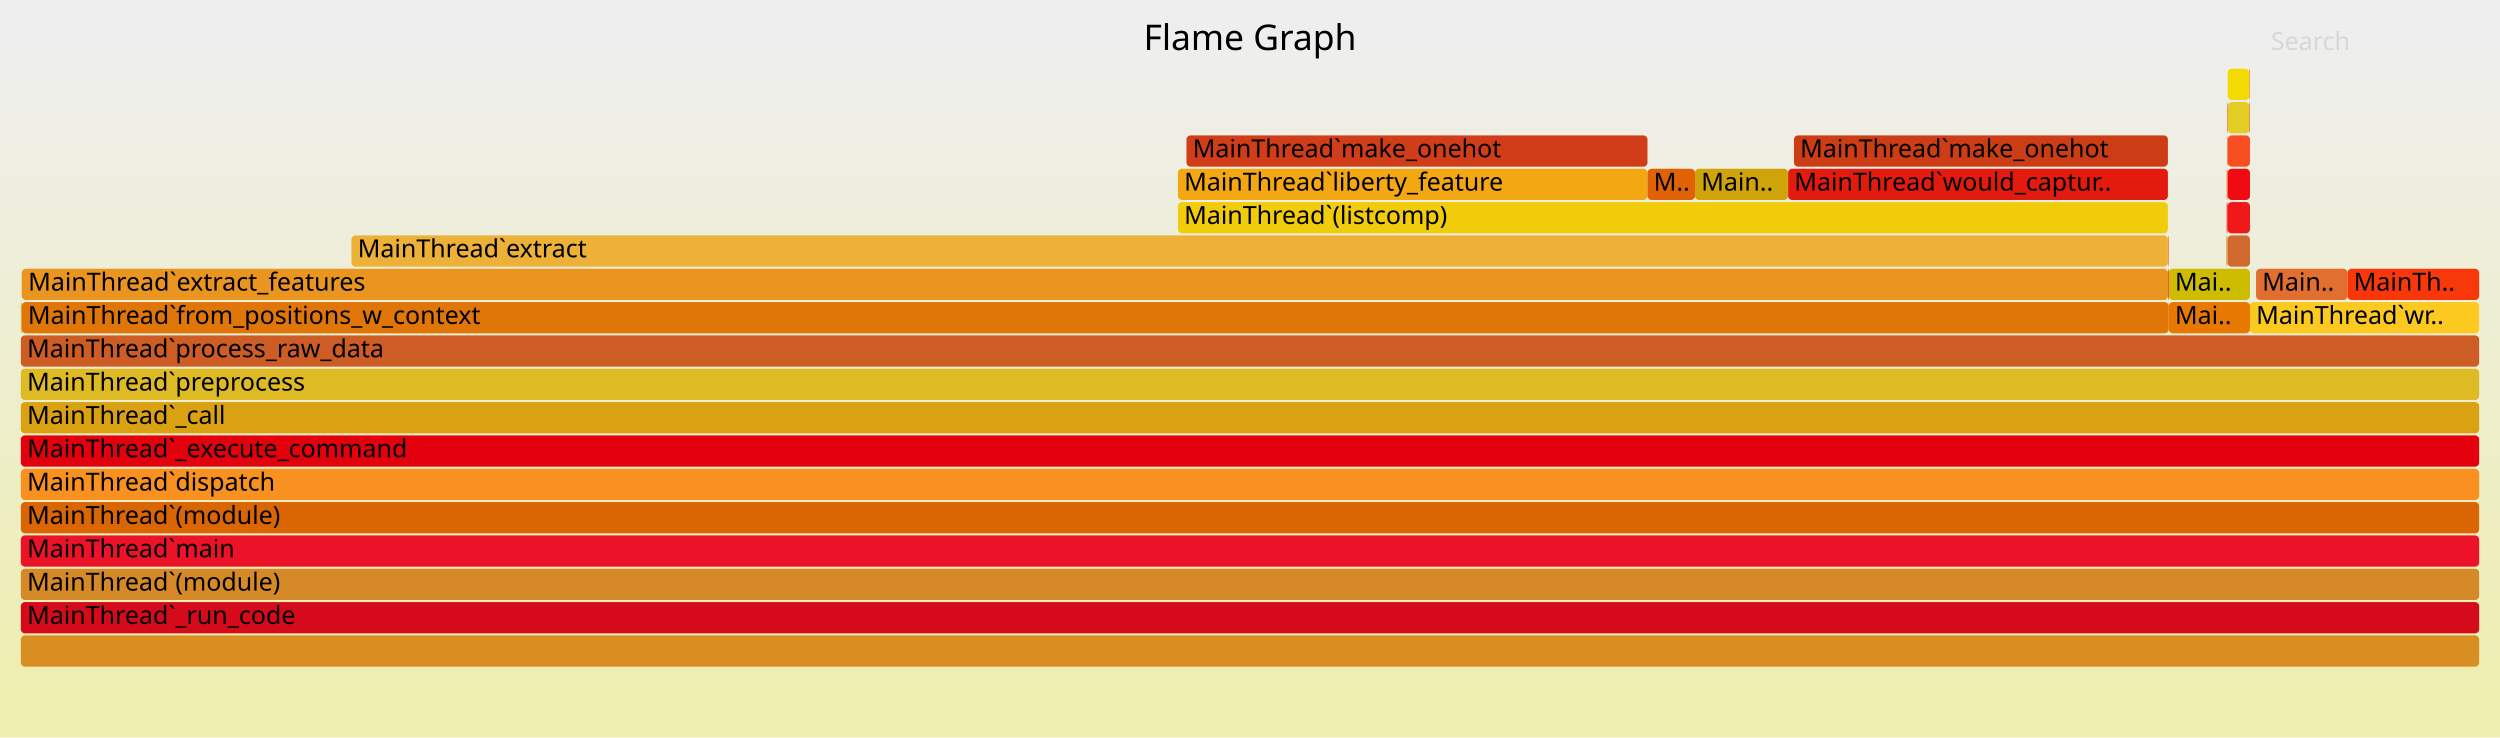
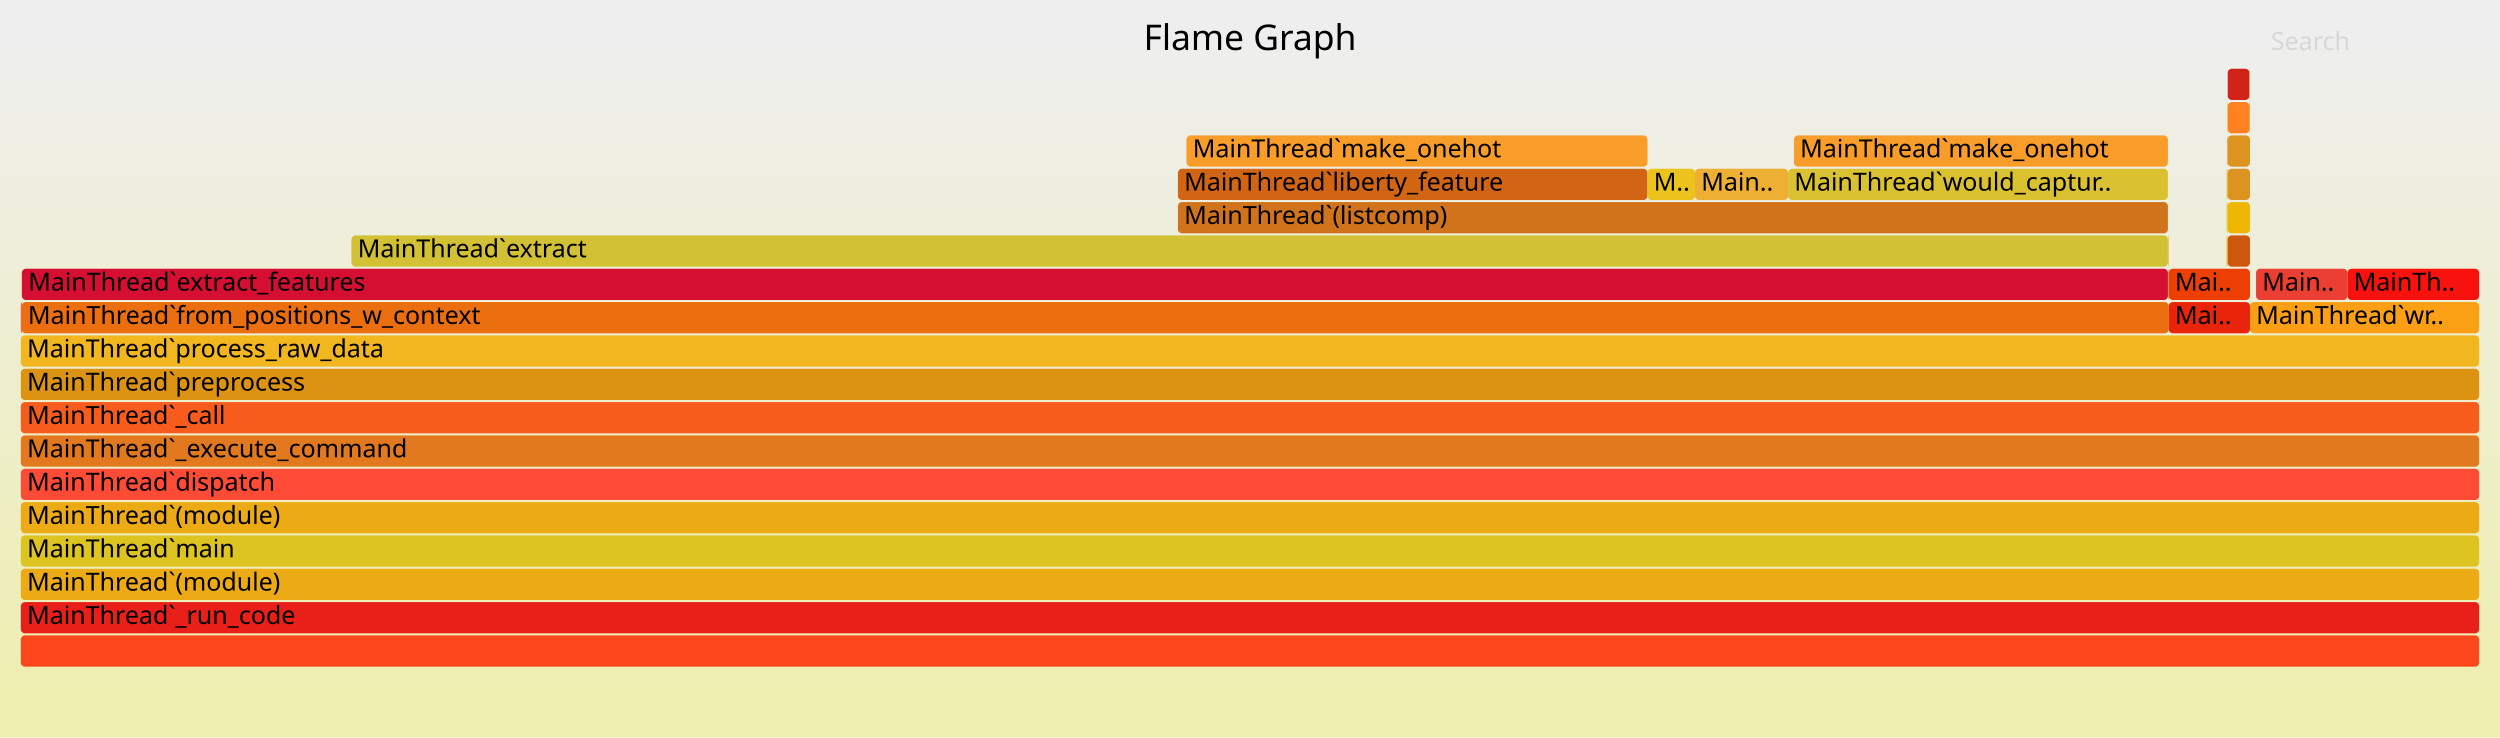
<svg xmlns="http://www.w3.org/2000/svg" version="1.1" width="1200" height="354" viewBox="0 0 1200 354">
  <defs>
    <linearGradient id="background" y1="0" y2="1" x1="0" x2="0">
      <stop stop-color="#eeeeee" offset="5%" />
      <stop stop-color="#eeeeb0" offset="95%" />
    </linearGradient>
  </defs>
  <style type="text/css">
	.func_g:hover { stroke:black; stroke-width:0.5; cursor:pointer; }
</style>
  <rect x="0.0" y="0" width="1200.0" height="354.0" fill="url(#background)" />
  <text text-anchor="middle" x="600.00" y="24" font-size="17" font-family="Verdana" fill="rgb(0,0,0)">Flame Graph</text>
  <text text-anchor="" x="10.00" y="337" font-size="12" font-family="Verdana" fill="rgb(0,0,0)" id="details"> </text>
  <text text-anchor="" x="10.00" y="24" font-size="12" font-family="Verdana" fill="rgb(0,0,0)" id="unzoom" style="opacity:0.0;cursor:pointer">Reset Zoom</text>
  <text text-anchor="" x="1090.00" y="24" font-size="12" font-family="Verdana" fill="rgb(0,0,0)" id="search" style="opacity:0.1;cursor:pointer">Search</text>
  <text text-anchor="" x="1090.00" y="337" font-size="12" font-family="Verdana" fill="rgb(0,0,0)" id="matched"> </text>
  <g class="func_g">
-     <rect x="1041.0" y="129" width="39.0" height="15.0" fill="rgb(205,188,2)" rx="2" ry="2" />
+     <rect x="1069.2" y="113" width="10.8" height="15.0" fill="rgb(206,87,14)" rx="2" ry="2" />
+     <text text-anchor="" x="1072.22" y="123.5" font-size="12" font-family="Verdana" fill="rgb(0,0,0)" />
+   </g>
+   <g class="func_g">
+     <rect x="1069.2" y="97" width="10.8" height="15.0" fill="rgb(239,183,3)" rx="2" ry="2" />
+     <text text-anchor="" x="1072.22" y="107.5" font-size="12" font-family="Verdana" fill="rgb(0,0,0)" />
+   </g>
+   <g class="func_g">
+     <rect x="1069.3" y="81" width="10.7" height="15.0" fill="rgb(221,147,31)" rx="2" ry="2" />
+     <text text-anchor="" x="1072.35" y="91.5" font-size="12" font-family="Verdana" fill="rgb(0,0,0)" />
+   </g>
+   <g class="func_g">
+     <rect x="1079.7" y="49" width="0.3" height="15.0" fill="rgb(240,153,29)" rx="2" ry="2" />
+     <text text-anchor="" x="1082.69" y="59.5" font-size="12" font-family="Verdana" fill="rgb(0,0,0)" />
+   </g>
+   <g class="func_g">
+     <rect x="1068.8" y="81" width="0.4" height="15.0" fill="rgb(229,189,6)" rx="2" ry="2" />
+     <text text-anchor="" x="1071.82" y="91.5" font-size="12" font-family="Verdana" fill="rgb(0,0,0)" />
+   </g>
+   <g class="func_g">
+     <rect x="10.0" y="289" width="1180.0" height="15.0" fill="rgb(233,32,25)" rx="2" ry="2" />
+     <text text-anchor="" x="13.00" y="299.5" font-size="12" font-family="Verdana" fill="rgb(0,0,0)">MainThread`_run_code</text>
+   </g>
+   <g class="func_g">
+     <rect x="569.5" y="65" width="221.3" height="15.0" fill="rgb(248,157,42)" rx="2" ry="2" />
+     <text text-anchor="" x="572.51" y="75.5" font-size="12" font-family="Verdana" fill="rgb(0,0,0)">MainThread`make_onehot</text>
+   </g>
+   <g class="func_g">
+     <rect x="858.3" y="81" width="182.3" height="15.0" fill="rgb(217,193,50)" rx="2" ry="2" />
+     <text text-anchor="" x="861.27" y="91.5" font-size="12" font-family="Verdana" fill="rgb(0,0,0)">MainThread`would_captur..</text>
+   </g>
+   <g class="func_g">
+     <rect x="1069.3" y="33" width="10.4" height="15.0" fill="rgb(208,36,24)" rx="2" ry="2" />
+     <text text-anchor="" x="1072.35" y="43.5" font-size="12" font-family="Verdana" fill="rgb(0,0,0)" />
+   </g>
+   <g class="func_g">
+     <rect x="1069.3" y="49" width="10.4" height="15.0" fill="rgb(254,129,34)" rx="2" ry="2" />
+     <text text-anchor="" x="1072.35" y="59.5" font-size="12" font-family="Verdana" fill="rgb(0,0,0)" />
+   </g>
+   <g class="func_g">
+     <rect x="10.3" y="129" width="0.1" height="15.0" fill="rgb(236,204,6)" rx="2" ry="2" />
+     <text text-anchor="" x="13.27" y="139.5" font-size="12" font-family="Verdana" fill="rgb(0,0,0)" />
+   </g>
+   <g class="func_g">
+     <rect x="10.0" y="305" width="1180.0" height="15.0" fill="rgb(252,70,28)" rx="2" ry="2" />
+     <text text-anchor="" x="13.00" y="315.5" font-size="12" font-family="Verdana" fill="rgb(0,0,0)" />
+   </g>
+   <g class="func_g">
+     <rect x="10.0" y="145" width="0.4" height="15.0" fill="rgb(236,35,37)" rx="2" ry="2" />
+     <text text-anchor="" x="13.00" y="155.5" font-size="12" font-family="Verdana" fill="rgb(0,0,0)" />
+   </g>
+   <g class="func_g">
+     <rect x="10.0" y="225" width="1180.0" height="15.0" fill="rgb(253,75,53)" rx="2" ry="2" />
+     <text text-anchor="" x="13.00" y="235.5" font-size="12" font-family="Verdana" fill="rgb(0,0,0)">MainThread`dispatch</text>
+   </g>
+   <g class="func_g">
+     <rect x="1069.2" y="65" width="0.1" height="15.0" fill="rgb(208,36,24)" rx="2" ry="2" />
+     <text text-anchor="" x="1072.22" y="75.5" font-size="12" font-family="Verdana" fill="rgb(0,0,0)" />
+   </g>
+   <g class="func_g">
+     <rect x="10.0" y="241" width="1180.0" height="15.0" fill="rgb(236,171,20)" rx="2" ry="2" />
+     <text text-anchor="" x="13.00" y="251.5" font-size="12" font-family="Verdana" fill="rgb(0,0,0)">MainThread`(module)</text>
+   </g>
+   <g class="func_g">
+     <rect x="1040.7" y="113" width="0.3" height="15.0" fill="rgb(249,162,52)" rx="2" ry="2" />
+     <text text-anchor="" x="1043.71" y="123.5" font-size="12" font-family="Verdana" fill="rgb(0,0,0)" />
+   </g>
+   <g class="func_g">
+     <rect x="10.0" y="273" width="1180.0" height="15.0" fill="rgb(236,171,20)" rx="2" ry="2" />
+     <text text-anchor="" x="13.00" y="283.5" font-size="12" font-family="Verdana" fill="rgb(0,0,0)">MainThread`(module)</text>
+   </g>
+   <g class="func_g">
+     <rect x="565.4" y="97" width="475.2" height="15.0" fill="rgb(208,115,26)" rx="2" ry="2" />
+     <text text-anchor="" x="568.40" y="107.5" font-size="12" font-family="Verdana" fill="rgb(0,0,0)">MainThread`(listcomp)</text>
+   </g>
+   <g class="func_g">
+     <rect x="1069.3" y="65" width="10.7" height="15.0" fill="rgb(221,147,31)" rx="2" ry="2" />
+     <text text-anchor="" x="1072.35" y="75.5" font-size="12" font-family="Verdana" fill="rgb(0,0,0)" />
+   </g>
+   <g class="func_g">
+     <rect x="1079.8" y="33" width="0.2" height="15.0" fill="rgb(220,167,3)" rx="2" ry="2" />
+     <text text-anchor="" x="1082.82" y="43.5" font-size="12" font-family="Verdana" fill="rgb(0,0,0)" />
+   </g>
+   <g class="func_g">
+     <rect x="565.4" y="81" width="225.4" height="15.0" fill="rgb(210,101,19)" rx="2" ry="2" />
+     <text text-anchor="" x="568.40" y="91.5" font-size="12" font-family="Verdana" fill="rgb(0,0,0)">MainThread`liberty_feature</text>
+   </g>
+   <g class="func_g">
+     <rect x="1069.0" y="49" width="0.2" height="15.0" fill="rgb(226,191,20)" rx="2" ry="2" />
+     <text text-anchor="" x="1071.95" y="59.5" font-size="12" font-family="Verdana" fill="rgb(0,0,0)" />
+   </g>
+   <g class="func_g">
+     <rect x="861.1" y="65" width="179.5" height="15.0" fill="rgb(248,157,42)" rx="2" ry="2" />
+     <text text-anchor="" x="864.06" y="75.5" font-size="12" font-family="Verdana" fill="rgb(0,0,0)">MainThread`make_onehot</text>
+   </g>
+   <g class="func_g">
+     <rect x="1040.6" y="129" width="0.4" height="15.0" fill="rgb(248,157,42)" rx="2" ry="2" />
+     <text text-anchor="" x="1043.58" y="139.5" font-size="12" font-family="Verdana" fill="rgb(0,0,0)" />
+   </g>
+   <g class="func_g">
+     <rect x="10.0" y="177" width="1180.0" height="15.0" fill="rgb(220,147,17)" rx="2" ry="2" />
+     <text text-anchor="" x="13.00" y="187.5" font-size="12" font-family="Verdana" fill="rgb(0,0,0)">MainThread`preprocess</text>
+   </g>
+   <g class="func_g">
+     <rect x="790.8" y="81" width="22.8" height="15.0" fill="rgb(236,195,29)" rx="2" ry="2" />
+     <text text-anchor="" x="793.79" y="91.5" font-size="12" font-family="Verdana" fill="rgb(0,0,0)">M..</text>
+   </g>
+   <g class="func_g">
+     <rect x="10.4" y="145" width="1030.6" height="15.0" fill="rgb(235,110,15)" rx="2" ry="2" />
+     <text text-anchor="" x="13.40" y="155.5" font-size="12" font-family="Verdana" fill="rgb(0,0,0)">MainThread`from_positions_w_context</text>
+   </g>
+   <g class="func_g">
+     <rect x="10.0" y="193" width="1180.0" height="15.0" fill="rgb(248,92,29)" rx="2" ry="2" />
+     <text text-anchor="" x="13.00" y="203.5" font-size="12" font-family="Verdana" fill="rgb(0,0,0)">MainThread`_call</text>
+   </g>
+   <g class="func_g">
+     <rect x="1082.9" y="129" width="43.9" height="15.0" fill="rgb(236,63,51)" rx="2" ry="2" />
+     <text text-anchor="" x="1085.87" y="139.5" font-size="12" font-family="Verdana" fill="rgb(0,0,0)">Main..</text>
+   </g>
+   <g class="func_g">
+     <rect x="10.0" y="257" width="1180.0" height="15.0" fill="rgb(221,196,33)" rx="2" ry="2" />
+     <text text-anchor="" x="13.00" y="267.5" font-size="12" font-family="Verdana" fill="rgb(0,0,0)">MainThread`main</text>
+   </g>
+   <g class="func_g">
+     <rect x="10.0" y="161" width="1180.0" height="15.0" fill="rgb(242,182,30)" rx="2" ry="2" />
+     <text text-anchor="" x="13.00" y="171.5" font-size="12" font-family="Verdana" fill="rgb(0,0,0)">MainThread`process_raw_data</text>
+   </g>
+   <g class="func_g">
+     <rect x="1069.2" y="81" width="0.1" height="15.0" fill="rgb(219,138,45)" rx="2" ry="2" />
+     <text text-anchor="" x="1072.22" y="91.5" font-size="12" font-family="Verdana" fill="rgb(0,0,0)" />
+   </g>
+   <g class="func_g">
+     <rect x="168.7" y="113" width="871.9" height="15.0" fill="rgb(211,193,53)" rx="2" ry="2" />
+     <text text-anchor="" x="171.70" y="123.5" font-size="12" font-family="Verdana" fill="rgb(0,0,0)">MainThread`extract</text>
+   </g>
+   <g class="func_g">
+     <rect x="1041.0" y="129" width="39.0" height="15.0" fill="rgb(237,63,4)" rx="2" ry="2" />
    <text text-anchor="" x="1043.98" y="139.5" font-size="12" font-family="Verdana" fill="rgb(0,0,0)">Mai..</text>
  </g>
  <g class="func_g">
-     <rect x="1069.2" y="97" width="10.8" height="15.0" fill="rgb(238,25,24)" rx="2" ry="2" />
-     <text text-anchor="" x="1072.22" y="107.5" font-size="12" font-family="Verdana" fill="rgb(0,0,0)" />
+     <rect x="1041.0" y="145" width="39.0" height="15.0" fill="rgb(232,36,11)" rx="2" ry="2" />
+     <text text-anchor="" x="1043.98" y="155.5" font-size="12" font-family="Verdana" fill="rgb(0,0,0)">Mai..</text>
  </g>
  <g class="func_g">
-     <rect x="565.4" y="81" width="225.4" height="15.0" fill="rgb(243,167,18)" rx="2" ry="2" />
-     <text text-anchor="" x="568.40" y="91.5" font-size="12" font-family="Verdana" fill="rgb(0,0,0)">MainThread`liberty_feature</text>
+     <rect x="10.5" y="129" width="1030.1" height="15.0" fill="rgb(212,15,49)" rx="2" ry="2" />
+     <text text-anchor="" x="13.53" y="139.5" font-size="12" font-family="Verdana" fill="rgb(0,0,0)">MainThread`extract_features</text>
  </g>
  <g class="func_g">
-     <rect x="1069.0" y="65" width="0.2" height="15.0" fill="rgb(254,158,18)" rx="2" ry="2" />
+     <rect x="1068.8" y="97" width="0.4" height="15.0" fill="rgb(229,189,6)" rx="2" ry="2" />
+     <text text-anchor="" x="1071.82" y="107.5" font-size="12" font-family="Verdana" fill="rgb(0,0,0)" />
+   </g>
+   <g class="func_g">
+     <rect x="1069.0" y="65" width="0.2" height="15.0" fill="rgb(245,154,49)" rx="2" ry="2" />
    <text text-anchor="" x="1071.95" y="75.5" font-size="12" font-family="Verdana" fill="rgb(0,0,0)" />
  </g>
  <g class="func_g">
-     <rect x="10.0" y="145" width="0.4" height="15.0" fill="rgb(205,180,36)" rx="2" ry="2" />
-     <text text-anchor="" x="13.00" y="155.5" font-size="12" font-family="Verdana" fill="rgb(0,0,0)" />
+     <rect x="1068.7" y="113" width="0.5" height="15.0" fill="rgb(226,191,20)" rx="2" ry="2" />
+     <text text-anchor="" x="1071.69" y="123.5" font-size="12" font-family="Verdana" fill="rgb(0,0,0)" />
  </g>
  <g class="func_g">
-     <rect x="10.4" y="145" width="1030.6" height="15.0" fill="rgb(225,118,8)" rx="2" ry="2" />
-     <text text-anchor="" x="13.40" y="155.5" font-size="12" font-family="Verdana" fill="rgb(0,0,0)">MainThread`from_positions_w_context</text>
-   </g>
-   <g class="func_g">
-     <rect x="1069.2" y="65" width="0.1" height="15.0" fill="rgb(241,3,4)" rx="2" ry="2" />
-     <text text-anchor="" x="1072.22" y="75.5" font-size="12" font-family="Verdana" fill="rgb(0,0,0)" />
-   </g>
-   <g class="func_g">
-     <rect x="1080.0" y="145" width="110.0" height="15.0" fill="rgb(251,201,31)" rx="2" ry="2" />
+     <rect x="1080.0" y="145" width="110.0" height="15.0" fill="rgb(251,159,21)" rx="2" ry="2" />
    <text text-anchor="" x="1082.96" y="155.5" font-size="12" font-family="Verdana" fill="rgb(0,0,0)">MainThread`wr..</text>
  </g>
  <g class="func_g">
-     <rect x="1069.2" y="113" width="10.8" height="15.0" fill="rgb(208,106,48)" rx="2" ry="2" />
-     <text text-anchor="" x="1072.22" y="123.5" font-size="12" font-family="Verdana" fill="rgb(0,0,0)" />
-   </g>
-   <g class="func_g">
-     <rect x="1082.9" y="129" width="43.9" height="15.0" fill="rgb(225,111,48)" rx="2" ry="2" />
-     <text text-anchor="" x="1085.87" y="139.5" font-size="12" font-family="Verdana" fill="rgb(0,0,0)">Main..</text>
-   </g>
-   <g class="func_g">
-     <rect x="1126.8" y="129" width="63.2" height="15.0" fill="rgb(248,56,11)" rx="2" ry="2" />
-     <text text-anchor="" x="1129.76" y="139.5" font-size="12" font-family="Verdana" fill="rgb(0,0,0)">MainTh..</text>
-   </g>
-   <g class="func_g">
-     <rect x="813.6" y="81" width="44.7" height="15.0" fill="rgb(207,164,11)" rx="2" ry="2" />
+     <rect x="813.6" y="81" width="44.7" height="15.0" fill="rgb(238,175,53)" rx="2" ry="2" />
    <text text-anchor="" x="816.59" y="91.5" font-size="12" font-family="Verdana" fill="rgb(0,0,0)">Main..</text>
  </g>
  <g class="func_g">
-     <rect x="790.8" y="81" width="22.8" height="15.0" fill="rgb(224,98,5)" rx="2" ry="2" />
-     <text text-anchor="" x="793.79" y="91.5" font-size="12" font-family="Verdana" fill="rgb(0,0,0)">M..</text>
-   </g>
-   <g class="func_g">
-     <rect x="10.0" y="241" width="1180.0" height="15.0" fill="rgb(217,102,3)" rx="2" ry="2" />
-     <text text-anchor="" x="13.00" y="251.5" font-size="12" font-family="Verdana" fill="rgb(0,0,0)">MainThread`(module)</text>
-   </g>
-   <g class="func_g">
-     <rect x="10.0" y="209" width="1180.0" height="15.0" fill="rgb(227,1,13)" rx="2" ry="2" />
+     <rect x="10.0" y="209" width="1180.0" height="15.0" fill="rgb(226,121,30)" rx="2" ry="2" />
    <text text-anchor="" x="13.00" y="219.5" font-size="12" font-family="Verdana" fill="rgb(0,0,0)">MainThread`_execute_command</text>
  </g>
  <g class="func_g">
-     <rect x="10.0" y="305" width="1180.0" height="15.0" fill="rgb(216,142,33)" rx="2" ry="2" />
-     <text text-anchor="" x="13.00" y="315.5" font-size="12" font-family="Verdana" fill="rgb(0,0,0)" />
-   </g>
-   <g class="func_g">
-     <rect x="10.0" y="161" width="1180.0" height="15.0" fill="rgb(205,93,36)" rx="2" ry="2" />
-     <text text-anchor="" x="13.00" y="171.5" font-size="12" font-family="Verdana" fill="rgb(0,0,0)">MainThread`process_raw_data</text>
-   </g>
-   <g class="func_g">
-     <rect x="1068.8" y="81" width="0.4" height="15.0" fill="rgb(233,111,20)" rx="2" ry="2" />
-     <text text-anchor="" x="1071.82" y="91.5" font-size="12" font-family="Verdana" fill="rgb(0,0,0)" />
-   </g>
-   <g class="func_g">
-     <rect x="10.5" y="129" width="1030.1" height="15.0" fill="rgb(233,149,31)" rx="2" ry="2" />
-     <text text-anchor="" x="13.53" y="139.5" font-size="12" font-family="Verdana" fill="rgb(0,0,0)">MainThread`extract_features</text>
-   </g>
-   <g class="func_g">
-     <rect x="1069.3" y="65" width="10.7" height="15.0" fill="rgb(247,79,33)" rx="2" ry="2" />
-     <text text-anchor="" x="1072.35" y="75.5" font-size="12" font-family="Verdana" fill="rgb(0,0,0)" />
-   </g>
-   <g class="func_g">
-     <rect x="1079.7" y="49" width="0.3" height="15.0" fill="rgb(221,42,23)" rx="2" ry="2" />
-     <text text-anchor="" x="1082.69" y="59.5" font-size="12" font-family="Verdana" fill="rgb(0,0,0)" />
-   </g>
-   <g class="func_g">
-     <rect x="1069.3" y="49" width="10.4" height="15.0" fill="rgb(227,205,37)" rx="2" ry="2" />
-     <text text-anchor="" x="1072.35" y="59.5" font-size="12" font-family="Verdana" fill="rgb(0,0,0)" />
-   </g>
-   <g class="func_g">
-     <rect x="10.0" y="257" width="1180.0" height="15.0" fill="rgb(236,19,41)" rx="2" ry="2" />
-     <text text-anchor="" x="13.00" y="267.5" font-size="12" font-family="Verdana" fill="rgb(0,0,0)">MainThread`main</text>
-   </g>
-   <g class="func_g">
-     <rect x="861.1" y="65" width="179.5" height="15.0" fill="rgb(205,61,21)" rx="2" ry="2" />
-     <text text-anchor="" x="864.06" y="75.5" font-size="12" font-family="Verdana" fill="rgb(0,0,0)">MainThread`make_onehot</text>
-   </g>
-   <g class="func_g">
-     <rect x="1041.0" y="145" width="39.0" height="15.0" fill="rgb(231,120,1)" rx="2" ry="2" />
-     <text text-anchor="" x="1043.98" y="155.5" font-size="12" font-family="Verdana" fill="rgb(0,0,0)">Mai..</text>
-   </g>
-   <g class="func_g">
-     <rect x="10.0" y="273" width="1180.0" height="15.0" fill="rgb(213,138,39)" rx="2" ry="2" />
-     <text text-anchor="" x="13.00" y="283.5" font-size="12" font-family="Verdana" fill="rgb(0,0,0)">MainThread`(module)</text>
-   </g>
-   <g class="func_g">
-     <rect x="1079.8" y="33" width="0.2" height="15.0" fill="rgb(218,9,40)" rx="2" ry="2" />
-     <text text-anchor="" x="1082.82" y="43.5" font-size="12" font-family="Verdana" fill="rgb(0,0,0)" />
-   </g>
-   <g class="func_g">
-     <rect x="1068.8" y="97" width="0.4" height="15.0" fill="rgb(253,13,27)" rx="2" ry="2" />
-     <text text-anchor="" x="1071.82" y="107.5" font-size="12" font-family="Verdana" fill="rgb(0,0,0)" />
-   </g>
-   <g class="func_g">
-     <rect x="10.0" y="193" width="1180.0" height="15.0" fill="rgb(218,162,18)" rx="2" ry="2" />
-     <text text-anchor="" x="13.00" y="203.5" font-size="12" font-family="Verdana" fill="rgb(0,0,0)">MainThread`_call</text>
-   </g>
-   <g class="func_g">
-     <rect x="565.4" y="97" width="475.2" height="15.0" fill="rgb(241,204,10)" rx="2" ry="2" />
-     <text text-anchor="" x="568.40" y="107.5" font-size="12" font-family="Verdana" fill="rgb(0,0,0)">MainThread`(listcomp)</text>
-   </g>
-   <g class="func_g">
-     <rect x="1069.2" y="81" width="0.1" height="15.0" fill="rgb(245,101,21)" rx="2" ry="2" />
-     <text text-anchor="" x="1072.22" y="91.5" font-size="12" font-family="Verdana" fill="rgb(0,0,0)" />
-   </g>
-   <g class="func_g">
-     <rect x="1069.0" y="49" width="0.2" height="15.0" fill="rgb(228,40,7)" rx="2" ry="2" />
-     <text text-anchor="" x="1071.95" y="59.5" font-size="12" font-family="Verdana" fill="rgb(0,0,0)" />
-   </g>
-   <g class="func_g">
-     <rect x="10.0" y="225" width="1180.0" height="15.0" fill="rgb(248,145,32)" rx="2" ry="2" />
-     <text text-anchor="" x="13.00" y="235.5" font-size="12" font-family="Verdana" fill="rgb(0,0,0)">MainThread`dispatch</text>
-   </g>
-   <g class="func_g">
-     <rect x="1068.7" y="113" width="0.5" height="15.0" fill="rgb(222,138,14)" rx="2" ry="2" />
-     <text text-anchor="" x="1071.69" y="123.5" font-size="12" font-family="Verdana" fill="rgb(0,0,0)" />
-   </g>
-   <g class="func_g">
-     <rect x="1069.3" y="81" width="10.7" height="15.0" fill="rgb(240,11,19)" rx="2" ry="2" />
-     <text text-anchor="" x="1072.35" y="91.5" font-size="12" font-family="Verdana" fill="rgb(0,0,0)" />
-   </g>
-   <g class="func_g">
-     <rect x="10.0" y="289" width="1180.0" height="15.0" fill="rgb(213,11,28)" rx="2" ry="2" />
-     <text text-anchor="" x="13.00" y="299.5" font-size="12" font-family="Verdana" fill="rgb(0,0,0)">MainThread`_run_code</text>
-   </g>
-   <g class="func_g">
-     <rect x="569.5" y="65" width="221.3" height="15.0" fill="rgb(210,61,25)" rx="2" ry="2" />
-     <text text-anchor="" x="572.51" y="75.5" font-size="12" font-family="Verdana" fill="rgb(0,0,0)">MainThread`make_onehot</text>
-   </g>
-   <g class="func_g">
-     <rect x="1040.7" y="113" width="0.3" height="15.0" fill="rgb(226,99,16)" rx="2" ry="2" />
-     <text text-anchor="" x="1043.71" y="123.5" font-size="12" font-family="Verdana" fill="rgb(0,0,0)" />
-   </g>
-   <g class="func_g">
-     <rect x="168.7" y="113" width="871.9" height="15.0" fill="rgb(236,177,54)" rx="2" ry="2" />
-     <text text-anchor="" x="171.70" y="123.5" font-size="12" font-family="Verdana" fill="rgb(0,0,0)">MainThread`extract</text>
-   </g>
-   <g class="func_g">
-     <rect x="10.3" y="129" width="0.1" height="15.0" fill="rgb(235,151,18)" rx="2" ry="2" />
-     <text text-anchor="" x="13.27" y="139.5" font-size="12" font-family="Verdana" fill="rgb(0,0,0)" />
-   </g>
-   <g class="func_g">
-     <rect x="1069.3" y="33" width="10.4" height="15.0" fill="rgb(243,218,1)" rx="2" ry="2" />
-     <text text-anchor="" x="1072.35" y="43.5" font-size="12" font-family="Verdana" fill="rgb(0,0,0)" />
-   </g>
-   <g class="func_g">
-     <rect x="10.0" y="177" width="1180.0" height="15.0" fill="rgb(222,187,37)" rx="2" ry="2" />
-     <text text-anchor="" x="13.00" y="187.5" font-size="12" font-family="Verdana" fill="rgb(0,0,0)">MainThread`preprocess</text>
-   </g>
-   <g class="func_g">
-     <rect x="1040.6" y="129" width="0.4" height="15.0" fill="rgb(245,42,31)" rx="2" ry="2" />
-     <text text-anchor="" x="1043.58" y="139.5" font-size="12" font-family="Verdana" fill="rgb(0,0,0)" />
-   </g>
-   <g class="func_g">
-     <rect x="858.3" y="81" width="182.3" height="15.0" fill="rgb(227,27,15)" rx="2" ry="2" />
-     <text text-anchor="" x="861.27" y="91.5" font-size="12" font-family="Verdana" fill="rgb(0,0,0)">MainThread`would_captur..</text>
+     <rect x="1126.8" y="129" width="63.2" height="15.0" fill="rgb(247,18,13)" rx="2" ry="2" />
+     <text text-anchor="" x="1129.76" y="139.5" font-size="12" font-family="Verdana" fill="rgb(0,0,0)">MainTh..</text>
  </g>
</svg>
